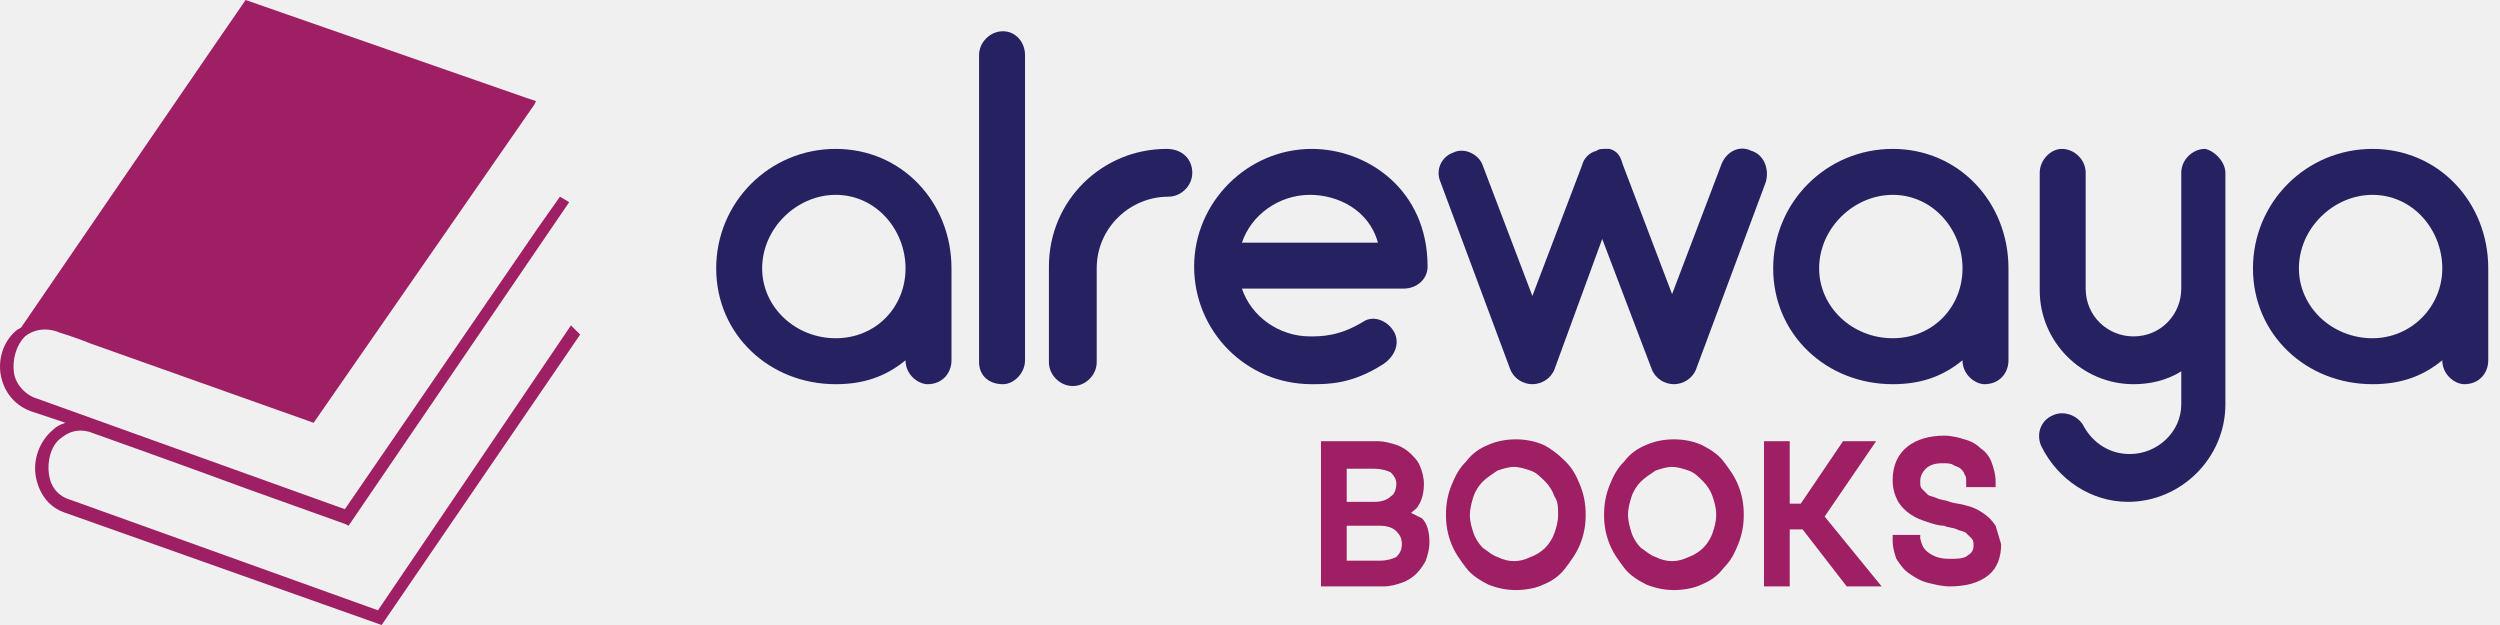
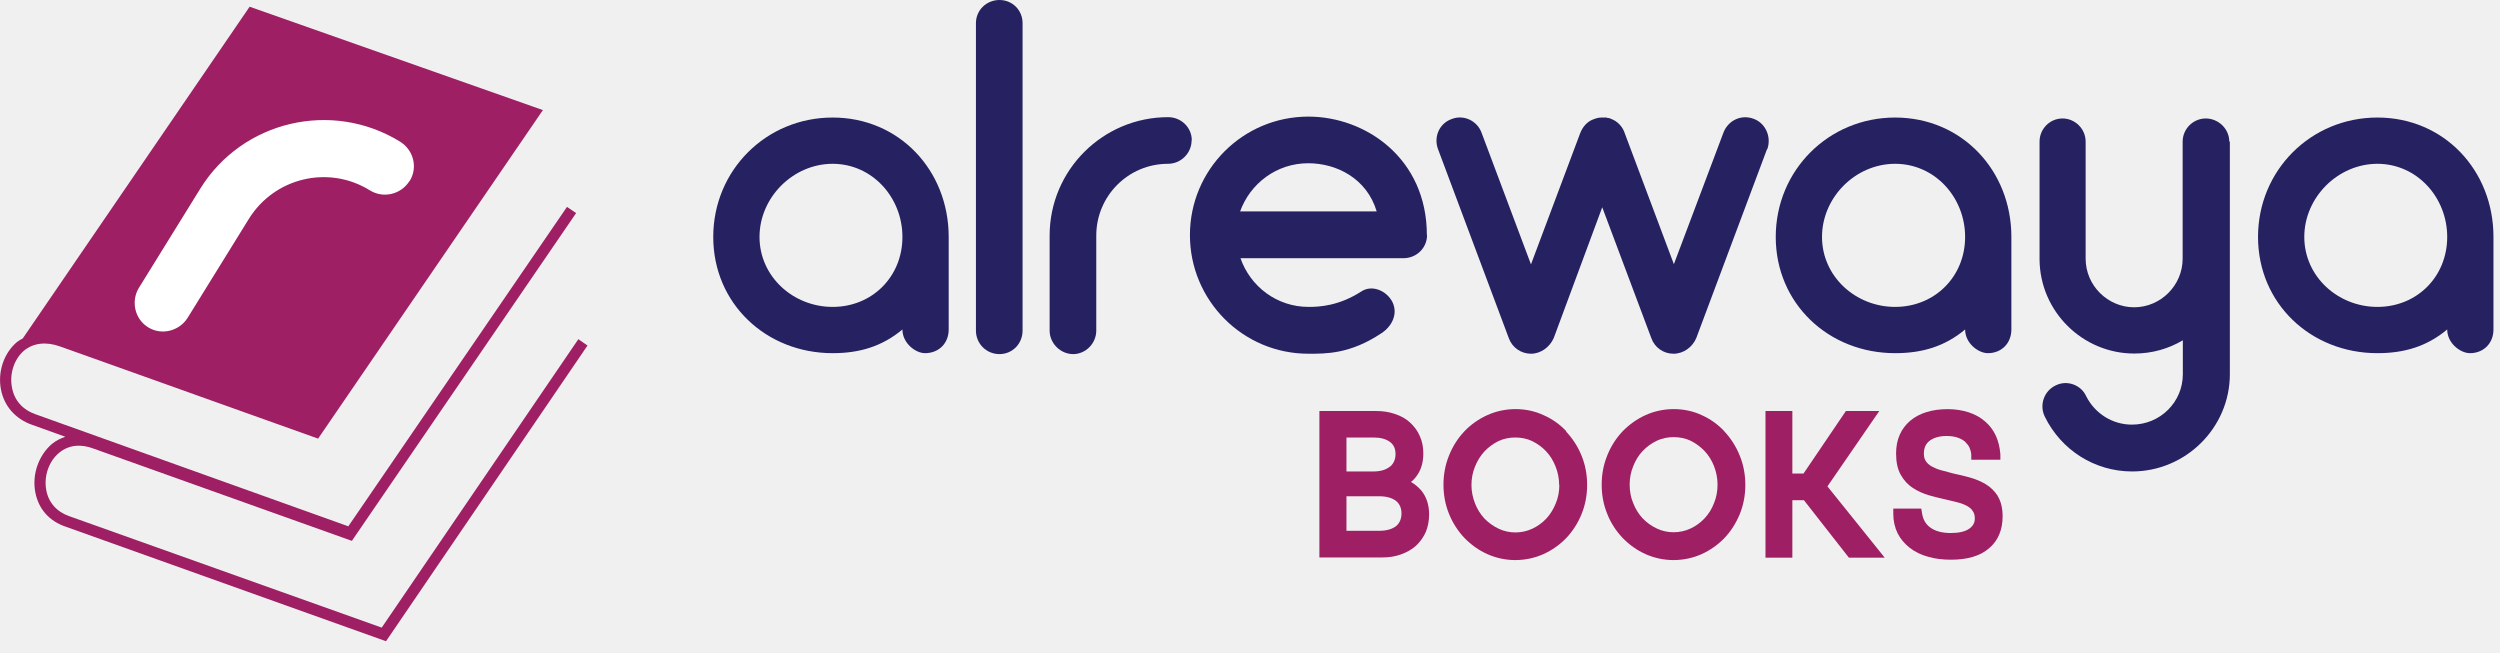
- <svg xmlns="http://www.w3.org/2000/svg" width="136" height="34" viewBox="0 0 136 34" fill="none">
-   <path d="M31.061 17.7L20.561 33.2L3.861 27.2C3.161 27 2.761 26.5 2.661 25.8C2.561 25.1 2.761 24.2 3.361 23.8C3.861 23.4 4.461 23.3 5.161 23.6C5.161 23.6 9.661 25.2 13.461 26.6C16.261 27.6 18.761 28.5 18.761 28.5L18.961 28.6L30.961 11L30.461 10.7L29.261 12.4L18.761 27.7L2.061 21.7C1.361 21.5 0.861 20.9 0.761 20.3C0.661 19.6 0.861 18.8 1.361 18.3C1.861 17.9 2.561 17.8 3.261 18.1C3.261 18.1 3.961 18.3 4.961 18.7L17.061 23L29.061 5.7L29.161 5.5L28.561 5.3L13.361 0C12.661 1 3.761 14 1.161 17.8C1.061 17.9 0.961 17.9 0.861 18C0.161 18.6 -0.139 19.6 0.061 20.5C0.261 21.4 0.861 22.1 1.761 22.4L3.561 23C3.261 23.1 3.061 23.2 2.861 23.4C2.161 24 1.761 25 1.961 26C2.161 26.9 2.661 27.6 3.561 27.9L20.761 34L31.561 18.2L31.061 17.7Z" fill="#9E1F63" />
-   <path d="M51.761 14.6V19.6C51.761 20.3 51.261 20.9 50.461 20.9C49.961 20.9 49.261 20.4 49.261 19.6C48.161 20.5 46.961 20.9 45.461 20.9C41.861 20.9 38.961 18.2 38.961 14.6C38.961 11 41.861 8.1 45.461 8.1C49.061 8.1 51.761 11 51.761 14.6ZM49.261 14.6C49.261 12.5 47.661 10.6 45.461 10.6C43.361 10.6 41.461 12.4 41.461 14.6C41.461 16.7 43.261 18.4 45.461 18.4C47.661 18.4 49.261 16.7 49.261 14.6Z" fill="#262262" />
-   <path d="M53.261 19.7V3C53.261 2.3 53.861 1.7 54.561 1.7C55.261 1.7 55.761 2.3 55.761 3V19.6C55.761 20.3 55.161 20.9 54.561 20.9C53.761 20.9 53.261 20.4 53.261 19.7Z" fill="#262262" />
-   <path d="M64.861 9.4C64.861 10.1 64.261 10.7 63.561 10.7C61.461 10.7 59.661 12.4 59.661 14.6V19.7C59.661 20.4 59.061 21 58.361 21C57.661 21 57.061 20.4 57.061 19.7V14.5C57.061 10.9 59.961 8.1 63.461 8.1C64.361 8.1 64.861 8.7 64.861 9.4Z" fill="#262262" />
-   <path d="M77.661 14.5C77.661 15.2 77.061 15.7 76.361 15.7H67.561C68.061 17.2 69.561 18.3 71.261 18.3C71.861 18.3 72.861 18.3 74.161 17.5C74.761 17.1 75.561 17.5 75.861 18.1C76.161 18.7 75.861 19.4 75.261 19.8C73.561 20.9 72.261 20.9 71.361 20.9C67.761 20.9 64.961 18 64.961 14.5C64.961 11 67.861 8.1 71.361 8.1C74.361 8.1 77.661 10.3 77.661 14.5ZM67.561 13.2H74.961C74.461 11.4 72.761 10.6 71.261 10.6C69.561 10.6 68.061 11.7 67.561 13.2Z" fill="#262262" />
-   <path d="M96.061 9.9L92.261 20.1C92.061 20.6 91.561 20.9 91.061 20.9C90.561 20.9 90.061 20.6 89.861 20.1L87.161 13L84.561 20.1C84.361 20.6 83.861 20.9 83.361 20.9C82.861 20.9 82.361 20.6 82.161 20.1L78.361 9.9C78.061 9.2 78.461 8.5 79.061 8.3C79.661 8 80.461 8.4 80.661 9L83.361 16.1L86.061 9C86.161 8.6 86.461 8.3 86.861 8.2C86.961 8.1 87.161 8.1 87.261 8.1H87.361H87.461C87.461 8.1 87.461 8.1 87.561 8.1C87.961 8.2 88.161 8.5 88.261 8.9L90.961 16L93.661 8.9C93.961 8.2 94.661 7.9 95.261 8.2C95.961 8.4 96.261 9.2 96.061 9.9Z" fill="#262262" />
-   <path d="M109.261 14.6V19.6C109.261 20.3 108.761 20.9 107.961 20.9C107.461 20.9 106.761 20.4 106.761 19.6C105.661 20.5 104.461 20.9 102.961 20.9C99.361 20.9 96.461 18.2 96.461 14.6C96.461 11 99.361 8.1 102.961 8.1C106.561 8.1 109.261 11 109.261 14.6ZM106.761 14.6C106.761 12.5 105.161 10.6 102.961 10.6C100.861 10.6 98.961 12.4 98.961 14.6C98.961 16.7 100.761 18.4 102.961 18.4C105.161 18.4 106.761 16.7 106.761 14.6Z" fill="#262262" />
-   <path d="M121.061 9.4V22C121.061 24.9 118.661 27.3 115.761 27.3C113.761 27.3 111.961 26.1 111.061 24.3C110.761 23.7 110.961 22.9 111.661 22.6C112.261 22.3 113.061 22.6 113.361 23.2C113.861 24.1 114.761 24.7 115.861 24.7C117.361 24.7 118.661 23.5 118.661 22V20.2C117.861 20.7 116.961 20.9 116.061 20.9C113.261 20.9 110.961 18.6 110.961 15.8V9.4C110.961 8.7 111.561 8.1 112.161 8.1C112.861 8.1 113.461 8.7 113.461 9.4V15.7C113.461 17.2 114.661 18.3 116.061 18.3C117.561 18.3 118.661 17.1 118.661 15.7V9.4C118.661 8.7 119.261 8.1 119.961 8.1C120.461 8.2 121.061 8.8 121.061 9.4Z" fill="#262262" />
-   <path d="M135.361 14.6V19.6C135.361 20.3 134.861 20.9 134.061 20.9C133.561 20.9 132.861 20.4 132.861 19.6C131.761 20.5 130.561 20.9 129.061 20.9C125.461 20.9 122.561 18.2 122.561 14.6C122.561 11 125.461 8.1 129.061 8.1C132.661 8.1 135.361 11 135.361 14.6ZM132.861 14.6C132.861 12.5 131.261 10.6 129.061 10.6C126.961 10.6 125.061 12.4 125.061 14.6C125.061 16.7 126.861 18.4 129.061 18.4C131.161 18.4 132.861 16.7 132.861 14.6Z" fill="#262262" />
-   <path d="M76.761 27.9C76.861 27.8 77.061 27.7 77.161 27.5C77.361 27.2 77.461 26.8 77.461 26.3C77.461 26 77.361 25.6 77.261 25.4C77.161 25.1 76.961 24.9 76.761 24.7C76.561 24.5 76.261 24.3 75.961 24.2C75.661 24.1 75.261 24 74.961 24H71.861V31.9H75.261C75.661 31.9 75.961 31.8 76.261 31.7C76.561 31.6 76.861 31.4 77.061 31.2C77.261 31 77.461 30.7 77.561 30.5C77.661 30.2 77.761 29.9 77.761 29.5C77.761 29 77.661 28.5 77.361 28.2C77.161 28.1 76.961 28 76.761 27.9ZM75.661 27C75.461 27.2 75.161 27.3 74.761 27.3H73.261V25.5H74.761C75.161 25.5 75.461 25.6 75.661 25.7C75.861 25.9 75.961 26.1 75.961 26.3C75.961 26.6 75.861 26.9 75.661 27ZM73.261 28.6H75.061C75.461 28.6 75.761 28.7 75.961 28.9C76.161 29.1 76.261 29.3 76.261 29.6C76.261 29.9 76.161 30.1 75.961 30.3C75.761 30.4 75.461 30.5 75.061 30.5H73.261V28.6Z" fill="#9E1F63" />
-   <path d="M85.161 25.1C84.761 24.7 84.361 24.4 83.961 24.2C83.061 23.8 81.861 23.8 80.961 24.2C80.461 24.4 80.061 24.7 79.761 25.1C79.361 25.5 79.161 25.9 78.961 26.4C78.761 26.9 78.661 27.4 78.661 28C78.661 28.6 78.761 29.1 78.961 29.6C79.161 30.1 79.461 30.5 79.761 30.9C80.061 31.3 80.561 31.6 80.961 31.8C81.461 32 81.961 32.1 82.461 32.1C82.961 32.1 83.561 32 83.961 31.8C84.461 31.6 84.861 31.3 85.161 30.9C85.461 30.5 85.761 30.1 85.961 29.6C86.161 29.1 86.261 28.6 86.261 28C86.261 27.4 86.161 26.9 85.961 26.4C85.761 25.9 85.561 25.5 85.161 25.1ZM84.761 28C84.761 28.4 84.661 28.7 84.561 29C84.461 29.3 84.261 29.6 84.061 29.8C83.861 30 83.561 30.2 83.261 30.3C82.661 30.6 82.061 30.6 81.461 30.3C81.161 30.2 80.961 30 80.661 29.8C80.461 29.6 80.261 29.3 80.161 29C80.061 28.7 79.961 28.4 79.961 28C79.961 27.7 80.061 27.3 80.161 27C80.261 26.7 80.461 26.4 80.661 26.2C80.861 26 81.161 25.8 81.461 25.6C81.761 25.5 82.061 25.4 82.361 25.4C82.661 25.4 82.961 25.5 83.261 25.6C83.561 25.7 83.761 25.9 84.061 26.2C84.261 26.4 84.461 26.7 84.561 27C84.761 27.3 84.761 27.6 84.761 28Z" fill="#9E1F63" />
-   <path d="M93.761 25.1C93.461 24.7 92.961 24.4 92.561 24.2C91.661 23.8 90.461 23.8 89.561 24.2C89.061 24.4 88.661 24.7 88.361 25.1C87.961 25.5 87.761 25.9 87.561 26.4C87.361 26.9 87.261 27.4 87.261 28C87.261 28.6 87.361 29.1 87.561 29.6C87.761 30.1 88.061 30.5 88.361 30.9C88.661 31.3 89.161 31.6 89.561 31.8C90.061 32 90.561 32.1 91.061 32.1C91.561 32.1 92.161 32 92.561 31.8C93.061 31.6 93.461 31.3 93.761 30.9C94.161 30.5 94.361 30.1 94.561 29.6C94.761 29.1 94.861 28.6 94.861 28C94.861 27.4 94.761 26.9 94.561 26.4C94.361 25.9 94.061 25.5 93.761 25.1ZM93.361 28C93.361 28.4 93.261 28.7 93.161 29C93.061 29.3 92.861 29.6 92.661 29.8C92.461 30 92.161 30.2 91.861 30.3C91.261 30.6 90.661 30.6 90.061 30.3C89.761 30.2 89.561 30 89.261 29.8C89.061 29.6 88.861 29.3 88.761 29C88.661 28.7 88.561 28.3 88.561 28C88.561 27.7 88.661 27.3 88.761 27C88.861 26.7 89.061 26.4 89.261 26.2C89.461 26 89.761 25.8 90.061 25.6C90.361 25.5 90.661 25.4 90.961 25.4C91.261 25.4 91.561 25.5 91.861 25.6C92.161 25.7 92.361 25.9 92.661 26.2C92.861 26.4 93.061 26.7 93.161 27C93.261 27.3 93.361 27.6 93.361 28Z" fill="#9E1F63" />
-   <path d="M102.061 24H100.261L97.961 27.4H97.361V24H95.961V31.9H97.361V28.8H98.061L100.461 31.9H102.361L99.261 28.1L102.061 24Z" fill="#9E1F63" />
-   <path d="M108.561 28.6C108.361 28.3 108.161 28.1 107.861 27.9C107.561 27.7 107.361 27.6 106.961 27.5C106.661 27.4 106.361 27.4 106.061 27.3C105.861 27.2 105.561 27.2 105.361 27.1C105.161 27 104.961 27 104.861 26.9C104.761 26.8 104.661 26.7 104.561 26.6C104.461 26.5 104.461 26.4 104.461 26.2C104.461 25.9 104.561 25.7 104.761 25.5C104.961 25.3 105.261 25.2 105.661 25.2C105.861 25.2 106.161 25.2 106.261 25.3C106.461 25.4 106.561 25.4 106.661 25.5C106.761 25.6 106.861 25.7 106.861 25.8C106.961 25.9 106.961 26 106.961 26.2V26.5H108.561V26.2C108.561 25.8 108.461 25.5 108.361 25.2C108.261 24.9 108.061 24.6 107.761 24.4C107.561 24.2 107.261 24 106.861 23.9C106.561 23.8 106.161 23.7 105.761 23.7C104.961 23.7 104.261 23.9 103.761 24.3C103.261 24.7 102.961 25.3 102.961 26.1C102.961 26.6 103.061 26.9 103.261 27.3C103.461 27.6 103.661 27.8 103.961 28C104.261 28.2 104.561 28.3 104.861 28.4C105.161 28.5 105.461 28.6 105.761 28.6C105.961 28.7 106.261 28.7 106.461 28.8C106.661 28.9 106.861 28.9 106.961 29C107.061 29.1 107.161 29.2 107.261 29.3C107.361 29.4 107.361 29.5 107.361 29.7C107.361 29.9 107.261 30.1 107.061 30.2C106.861 30.4 106.461 30.4 106.061 30.4C105.561 30.4 105.261 30.3 104.961 30.1C104.661 29.9 104.561 29.7 104.461 29.3V29.1H102.961V29.4C102.961 29.8 103.061 30.1 103.161 30.4C103.361 30.7 103.561 31 103.861 31.2C104.161 31.4 104.461 31.6 104.861 31.7C105.261 31.8 105.661 31.9 106.061 31.9C106.961 31.9 107.661 31.7 108.161 31.3C108.661 30.9 108.861 30.3 108.861 29.6C108.761 29.3 108.661 28.9 108.561 28.6Z" fill="#9E1F63" />
+ <svg xmlns="http://www.w3.org/2000/svg" width="134" height="35" viewBox="0 0 134 35" fill="none">
+   <g clip-path="url(#clip0_96_2)">
+     <path d="M31 18.18L20.46 33.64L3.72 27.67C3.05 27.44 2.6 26.94 2.48 26.27C2.34 25.52 2.62 24.71 3.18 24.26C3.68 23.85 4.33 23.78 5.03 24.05C5.05 24.06 18.86 28.99 18.86 28.99L30.88 11.42L30.39 11.09L18.67 28.21L1.92 22.21C1.22 21.97 0.76 21.46 0.64 20.76C0.5 20.03 0.76 19.25 1.28 18.8C1.78 18.38 2.47 18.3 3.22 18.57C3.23 18.57 3.91 18.82 4.96 19.19L17.05 23.51L29.1 5.9L28.53 5.7L13.38 0.36C12.66 1.41 3.79 14.39 1.22 18.14C1.11 18.2 1 18.26 0.9 18.34C0.21 18.93 -0.13 19.92 0.05 20.87C0.22 21.77 0.83 22.46 1.72 22.77L3.5 23.41C3.25 23.5 3.01 23.61 2.79 23.79C2.08 24.39 1.71 25.42 1.89 26.37C2.05 27.26 2.63 27.93 3.52 28.23L20.69 34.37L31.49 18.52L31 18.18Z" fill="#9E1F63" />
+     <path d="M21.95 9.7C21.51 10.41 20.56 10.66 19.82 10.2C17.61 8.83 14.71 9.52 13.34 11.73L10.06 17.03C9.62 17.74 8.67 17.99 7.95 17.55C7.21 17.1 7.01 16.13 7.45 15.42L10.73 10.12C12.99 6.46 17.8 5.35 21.44 7.59C22.18 8.05 22.4 8.99 21.96 9.7" fill="white" />
+     <path d="M50.85 12.7V17.66C50.85 18.4 50.32 18.93 49.58 18.93C49.08 18.93 48.37 18.4 48.37 17.66C47.28 18.57 46.07 18.93 44.63 18.93C41.06 18.93 38.23 16.27 38.23 12.7C38.23 9.13 41.06 6.3 44.63 6.3C48.2 6.3 50.85 9.13 50.85 12.7ZM48.37 12.7C48.37 10.58 46.75 8.78 44.63 8.78C42.51 8.78 40.71 10.58 40.71 12.7C40.71 14.82 42.51 16.45 44.63 16.45C46.75 16.45 48.37 14.83 48.37 12.7Z" fill="#262262" />
+     <path d="M52.31 17.72V1.24C52.31 0.55 52.87 0 53.57 0C54.27 0 54.81 0.55 54.81 1.24V17.72C54.81 18.43 54.26 18.98 53.57 18.98C52.88 18.98 52.31 18.43 52.31 17.72Z" fill="#262262" />
+     <path d="M63.87 7.52C63.87 8.2 63.31 8.78 62.6 8.78C60.48 8.78 58.76 10.5 58.76 12.63V17.72C58.76 18.4 58.2 18.98 57.52 18.98C56.84 18.98 56.26 18.4 56.26 17.72V12.63C56.26 9.11 59.12 6.28 62.61 6.28C63.32 6.28 63.88 6.84 63.88 7.52" fill="#262262" />
+     <path d="M76.49 12.6C76.49 13.29 75.93 13.84 75.22 13.84H66.49C67.02 15.36 68.44 16.45 70.14 16.45C70.72 16.45 71.76 16.4 72.97 15.62C73.55 15.24 74.34 15.59 74.64 16.2C74.94 16.83 74.61 17.5 74.03 17.87C72.36 18.98 71.07 18.96 70.13 18.96C66.61 18.96 63.78 16.1 63.78 12.6C63.78 9.1 66.61 6.25 70.13 6.25C73.19 6.25 76.48 8.48 76.48 12.6M66.48 11.33H73.79C73.26 9.56 71.64 8.75 70.12 8.75C68.42 8.75 67.01 9.84 66.47 11.33" fill="#262262" />
+     <path d="M94.71 8L90.92 18.12C90.72 18.6 90.24 18.96 89.7 18.96C89.16 18.96 88.69 18.63 88.51 18.12L85.88 11.11L83.28 18.12C83.07 18.6 82.59 18.96 82.06 18.96C81.53 18.96 81.05 18.63 80.87 18.12L77.08 8C76.83 7.34 77.15 6.61 77.81 6.38C78.44 6.13 79.17 6.46 79.41 7.11L82.06 14.17L84.69 7.16C84.82 6.81 85.07 6.5 85.45 6.38C85.58 6.33 85.71 6.3 85.84 6.3H86.12C86.12 6.3 86.12 6.32 86.15 6.32H86.2C86.2 6.32 86.22 6.32 86.25 6.34H86.3C86.3 6.34 86.33 6.37 86.35 6.37C86.71 6.5 86.98 6.8 87.09 7.15L89.72 14.16L92.38 7.1C92.64 6.44 93.34 6.12 94 6.37C94.63 6.6 94.96 7.33 94.73 7.99" fill="#262262" />
+     <path d="M107.81 12.7V17.66C107.81 18.4 107.28 18.93 106.55 18.93C106.04 18.93 105.33 18.4 105.33 17.66C104.24 18.57 103.03 18.93 101.58 18.93C98.01 18.93 95.18 16.27 95.18 12.7C95.18 9.13 98.01 6.3 101.58 6.3C105.15 6.3 107.81 9.13 107.81 12.7ZM105.33 12.7C105.33 10.58 103.71 8.78 101.58 8.78C99.45 8.78 97.66 10.58 97.66 12.7C97.66 14.82 99.46 16.45 101.58 16.45C103.7 16.45 105.33 14.83 105.33 12.7Z" fill="#262262" />
+     <path d="M119.52 7.59V20.06C119.52 22.92 117.16 25.27 114.28 25.27C112.28 25.27 110.48 24.13 109.6 22.33C109.3 21.72 109.55 20.96 110.18 20.66C110.79 20.35 111.55 20.63 111.82 21.24C112.3 22.18 113.24 22.76 114.27 22.76C115.79 22.76 117 21.55 117 20.06V18.24C116.24 18.69 115.36 18.95 114.4 18.95C111.62 18.95 109.34 16.69 109.32 13.91V7.59C109.32 6.91 109.87 6.35 110.55 6.35C111.23 6.35 111.79 6.91 111.79 7.59V13.86C111.79 15.31 112.98 16.47 114.39 16.47C115.8 16.47 116.99 15.31 116.99 13.86V7.59C116.99 6.91 117.55 6.35 118.23 6.35C118.91 6.35 119.49 6.91 119.49 7.59" fill="#262262" />
+     <path d="M133.65 12.7V17.66C133.65 18.4 133.12 18.93 132.39 18.93C131.88 18.93 131.17 18.4 131.17 17.66C130.08 18.57 128.87 18.93 127.43 18.93C123.86 18.93 121.03 16.27 121.03 12.7C121.03 9.13 123.86 6.3 127.43 6.3C131 6.3 133.65 9.13 133.65 12.7ZM131.17 12.7C131.17 10.58 129.55 8.78 127.43 8.78C125.31 8.78 123.51 10.58 123.51 12.7C123.51 14.82 125.31 16.45 127.43 16.45C129.55 16.45 131.17 14.83 131.17 12.7Z" fill="#262262" />
+     <path d="M75.62 25.84C75.76 25.73 75.88 25.6 75.98 25.44C76.19 25.13 76.29 24.75 76.29 24.3C76.29 23.97 76.23 23.65 76.1 23.37C75.98 23.09 75.8 22.85 75.57 22.64C75.35 22.44 75.08 22.29 74.77 22.19C74.46 22.08 74.12 22.03 73.76 22.03H70.72V29.88H74.07C74.44 29.88 74.78 29.83 75.08 29.72C75.39 29.61 75.66 29.46 75.89 29.26C76.11 29.05 76.29 28.81 76.42 28.52C76.54 28.23 76.6 27.91 76.6 27.58C76.6 27.06 76.46 26.63 76.18 26.29C76.02 26.11 75.84 25.95 75.62 25.83M74.5 25.01C74.29 25.18 74 25.27 73.62 25.27H72.17V23.45H73.62C74 23.45 74.3 23.53 74.52 23.7C74.71 23.85 74.8 24.06 74.8 24.34C74.8 24.62 74.7 24.85 74.51 25.01M72.17 26.6H73.94C74.32 26.6 74.62 26.69 74.83 26.85C75.02 27.01 75.12 27.23 75.12 27.52C75.12 27.81 75.02 28.04 74.83 28.2C74.62 28.36 74.32 28.45 73.94 28.45H72.17V26.61V26.6Z" fill="#9E1F63" />
+     <path d="M83.95 23.11C83.6 22.74 83.19 22.45 82.73 22.25C81.81 21.82 80.67 21.82 79.72 22.25C79.26 22.46 78.84 22.75 78.49 23.12C78.14 23.49 77.86 23.93 77.67 24.41C77.47 24.9 77.37 25.43 77.37 25.98C77.37 26.53 77.47 27.06 77.67 27.55C77.86 28.02 78.14 28.46 78.49 28.83C78.84 29.19 79.25 29.49 79.72 29.7C80.19 29.91 80.7 30.02 81.22 30.02C81.74 30.02 82.26 29.91 82.73 29.7C83.19 29.49 83.6 29.2 83.95 28.84C84.29 28.48 84.57 28.05 84.77 27.56C84.97 27.07 85.07 26.55 85.07 25.99C85.07 25.43 84.97 24.91 84.77 24.42C84.57 23.93 84.29 23.5 83.95 23.14M83.58 25.99C83.58 26.34 83.52 26.67 83.39 26.98C83.26 27.3 83.1 27.56 82.88 27.8C82.66 28.03 82.41 28.21 82.13 28.34C81.58 28.6 80.89 28.61 80.33 28.34C80.05 28.21 79.79 28.02 79.57 27.8C79.35 27.56 79.18 27.29 79.06 26.98C78.94 26.67 78.87 26.34 78.87 26C78.87 25.66 78.93 25.32 79.06 25.01C79.18 24.7 79.36 24.42 79.57 24.19C79.79 23.96 80.04 23.78 80.32 23.64C80.6 23.51 80.91 23.45 81.22 23.45C81.53 23.45 81.85 23.51 82.12 23.64C82.4 23.78 82.66 23.96 82.87 24.19C83.09 24.42 83.26 24.7 83.38 25.01C83.5 25.31 83.57 25.64 83.57 25.99" fill="#9E1F63" />
+     <path d="M92.42 23.11C92.07 22.74 91.66 22.45 91.21 22.25C90.29 21.82 89.15 21.82 88.2 22.25C87.74 22.46 87.33 22.75 86.97 23.12C86.62 23.49 86.34 23.93 86.15 24.41C85.95 24.9 85.85 25.42 85.85 25.98C85.85 26.54 85.95 27.06 86.15 27.55C86.34 28.03 86.62 28.46 86.97 28.83C87.32 29.19 87.73 29.49 88.2 29.7C88.67 29.91 89.18 30.02 89.7 30.02C90.22 30.02 90.74 29.91 91.21 29.7C91.67 29.49 92.08 29.2 92.43 28.84C92.78 28.47 93.05 28.04 93.25 27.56C93.45 27.07 93.55 26.54 93.55 25.99C93.55 25.44 93.45 24.91 93.25 24.42C93.05 23.93 92.78 23.5 92.43 23.13M92.06 25.98C92.06 26.33 92 26.66 91.87 26.97C91.75 27.29 91.58 27.55 91.36 27.79C91.14 28.02 90.89 28.2 90.61 28.33C90.06 28.59 89.37 28.6 88.81 28.33C88.52 28.2 88.27 28.01 88.05 27.79C87.83 27.55 87.66 27.28 87.54 26.97C87.41 26.66 87.35 26.33 87.35 25.98C87.35 25.63 87.41 25.3 87.54 24.99C87.66 24.68 87.83 24.4 88.05 24.17C88.27 23.94 88.52 23.76 88.81 23.62C89.09 23.49 89.4 23.43 89.71 23.43C90.02 23.43 90.34 23.49 90.61 23.62C90.89 23.76 91.14 23.94 91.36 24.17C91.58 24.4 91.75 24.68 91.87 24.98C91.99 25.29 92.06 25.62 92.06 25.97" fill="#9E1F63" />
+     <path d="M100.73 22.03H98.94L96.67 25.38H96.07V22.03H94.63V29.89H96.07V26.81H96.69L99.1 29.89H101.02L97.95 26.07L100.73 22.03Z" fill="#9E1F63" />
+     <path d="M107.09 26.6C106.92 26.33 106.7 26.11 106.43 25.95C106.18 25.8 105.89 25.68 105.57 25.59C105.28 25.51 104.99 25.44 104.7 25.38C104.47 25.32 104.25 25.26 104.03 25.2C103.84 25.15 103.67 25.07 103.52 24.99C103.39 24.91 103.29 24.82 103.22 24.71C103.15 24.61 103.12 24.47 103.12 24.31C103.12 24.01 103.22 23.79 103.42 23.63C103.65 23.46 103.94 23.37 104.33 23.37C104.57 23.37 104.78 23.4 104.94 23.46C105.11 23.52 105.25 23.6 105.34 23.69C105.44 23.79 105.52 23.89 105.57 24C105.62 24.13 105.65 24.24 105.66 24.37V24.64H107.22V24.35C107.19 23.98 107.11 23.65 106.98 23.36C106.84 23.06 106.65 22.8 106.4 22.59C106.15 22.37 105.86 22.21 105.52 22.1C105.18 21.99 104.8 21.93 104.4 21.93C103.56 21.93 102.88 22.14 102.39 22.55C101.89 22.98 101.63 23.56 101.63 24.31C101.63 24.76 101.71 25.15 101.88 25.45C102.05 25.75 102.27 25.99 102.54 26.16C102.8 26.33 103.09 26.46 103.4 26.55C103.7 26.63 103.99 26.71 104.28 26.77C104.51 26.82 104.73 26.88 104.94 26.93C105.14 26.98 105.31 27.05 105.45 27.13C105.58 27.2 105.68 27.29 105.75 27.41C105.82 27.5 105.85 27.64 105.85 27.8C105.85 28.02 105.75 28.2 105.55 28.34C105.32 28.5 104.98 28.57 104.55 28.57C104.1 28.57 103.73 28.47 103.47 28.28C103.22 28.1 103.07 27.85 103.02 27.5L102.98 27.26H101.48V27.54C101.48 27.92 101.56 28.27 101.71 28.58C101.86 28.88 102.08 29.14 102.36 29.36C102.63 29.57 102.96 29.74 103.34 29.84C103.71 29.95 104.13 30 104.57 30C105.45 30 106.14 29.8 106.61 29.39C107.1 28.98 107.34 28.4 107.34 27.67C107.34 27.23 107.25 26.87 107.08 26.6" fill="#9E1F63" />
+   </g>
+   <defs>
+     <clipPath id="clip0_96_2">
+       <rect width="133.65" height="34.36" fill="white" />
+     </clipPath>
+   </defs>
</svg>
